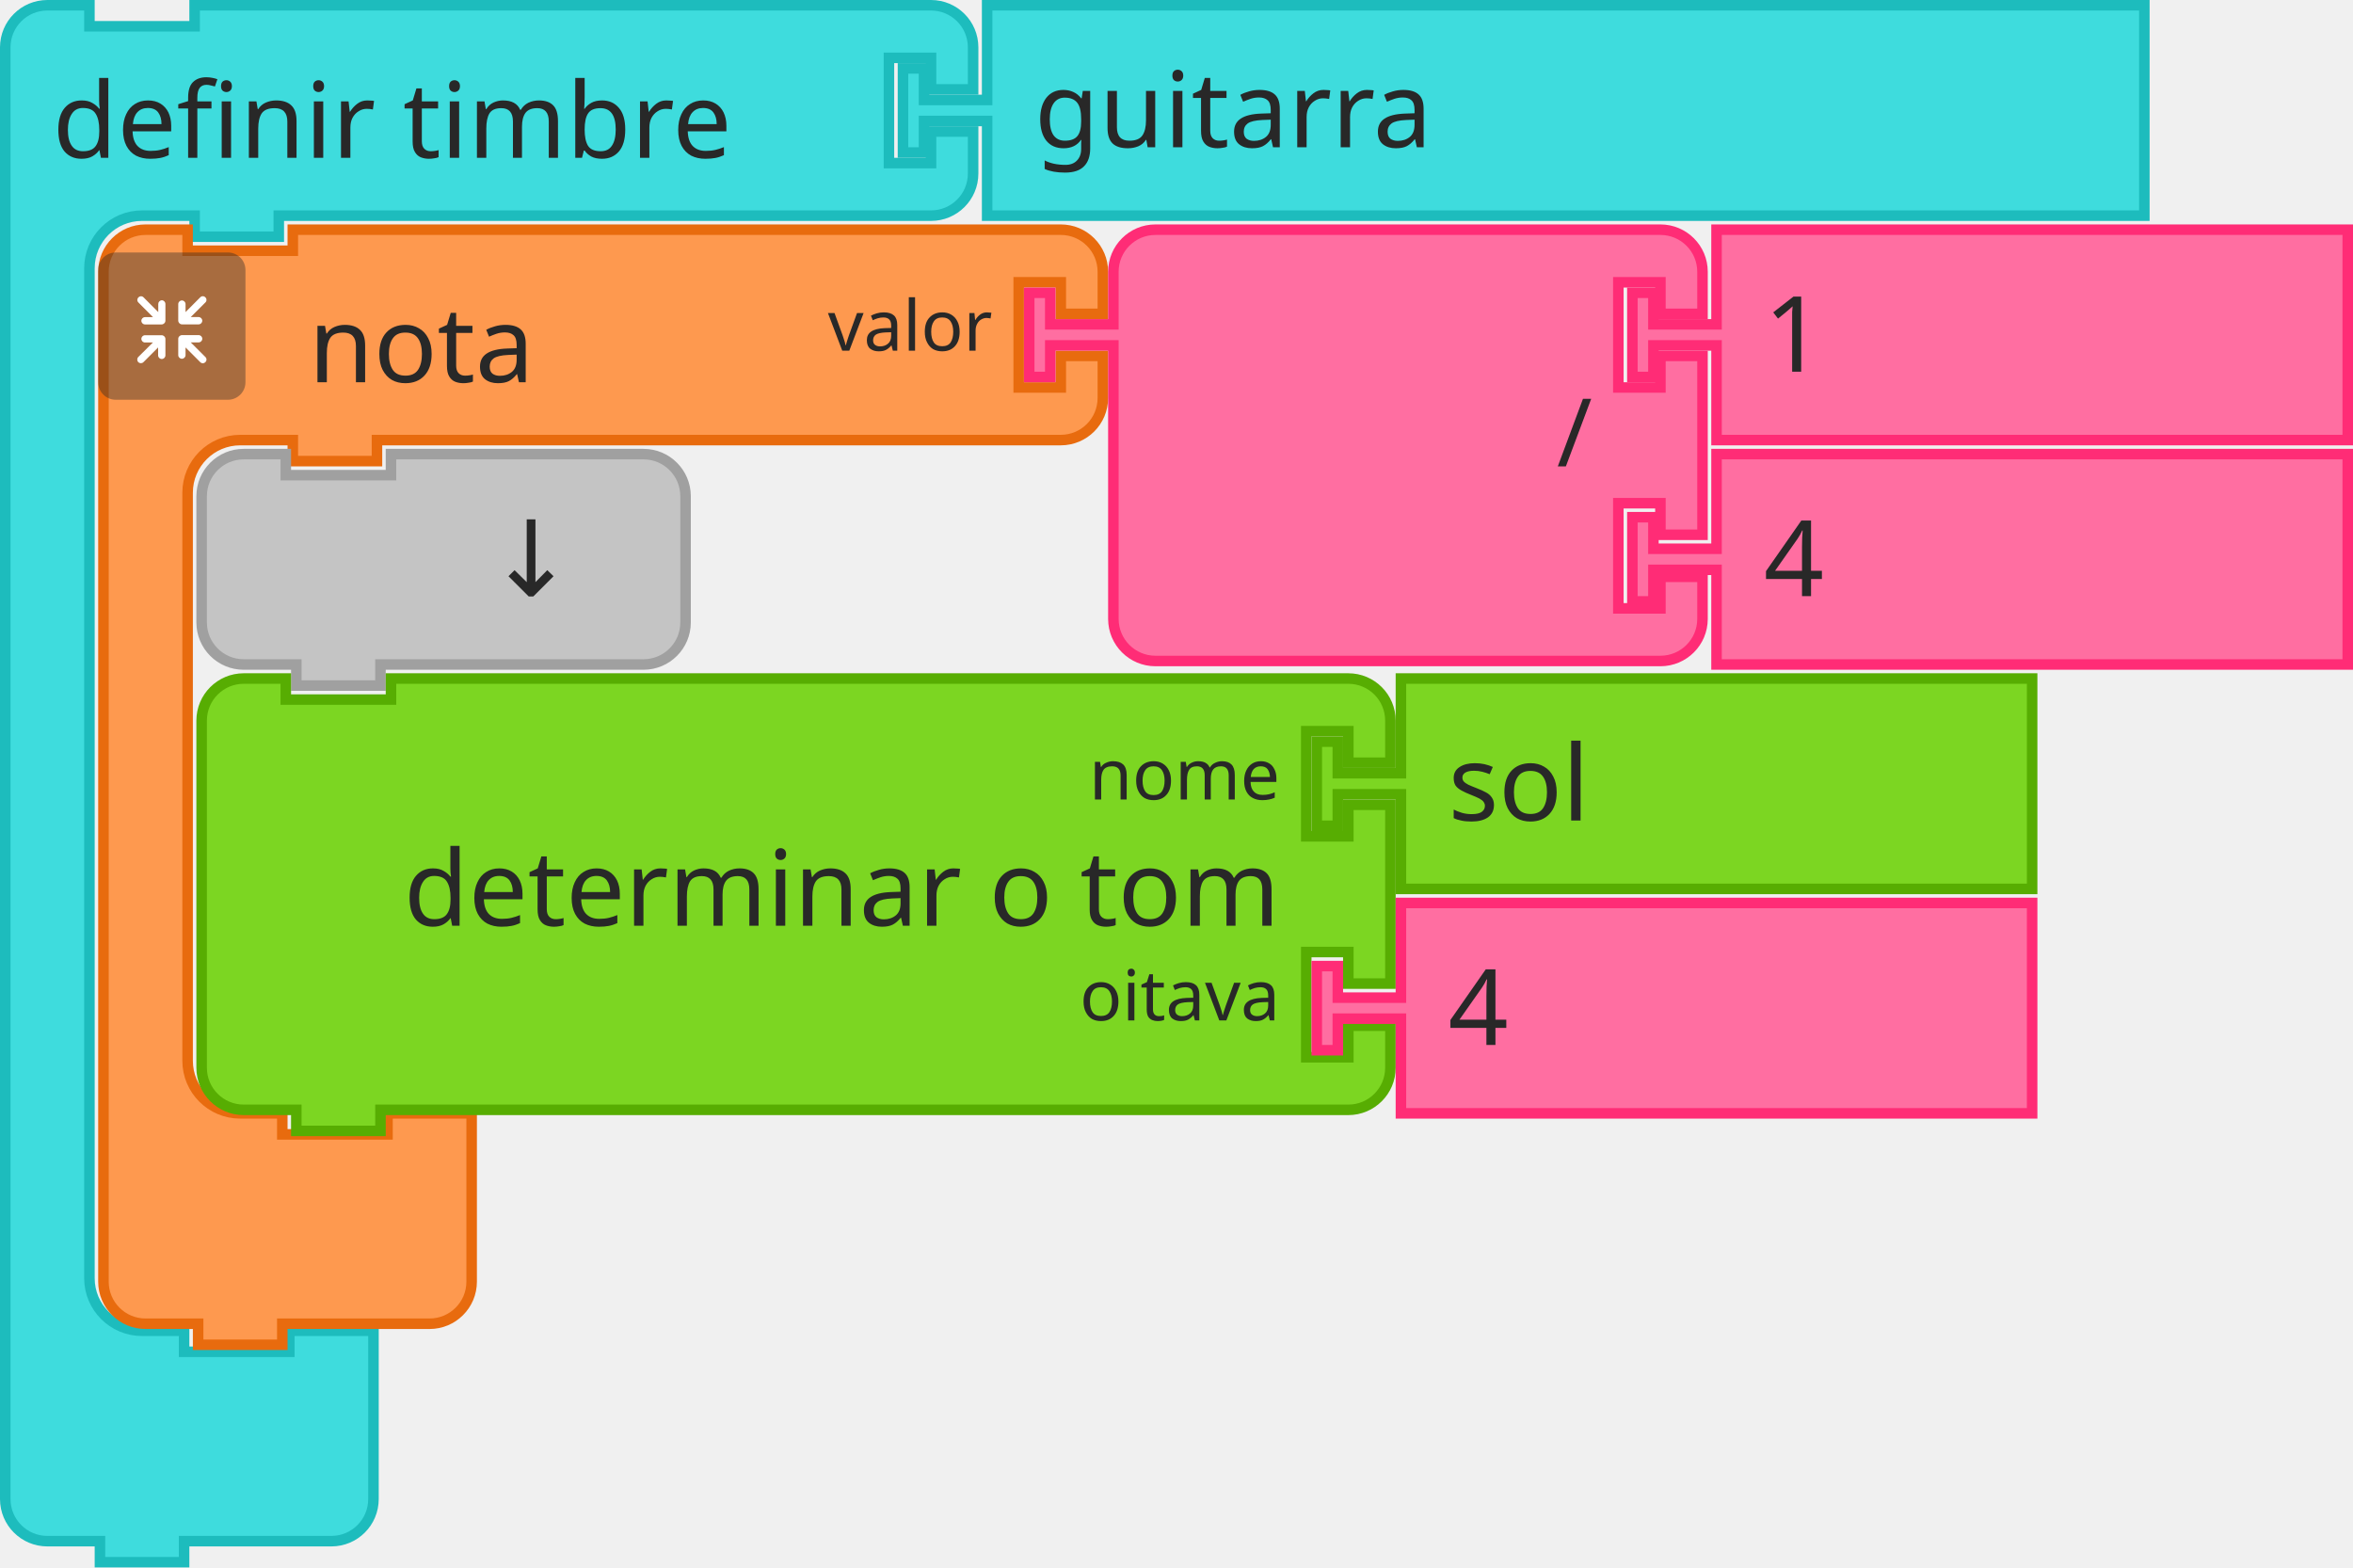
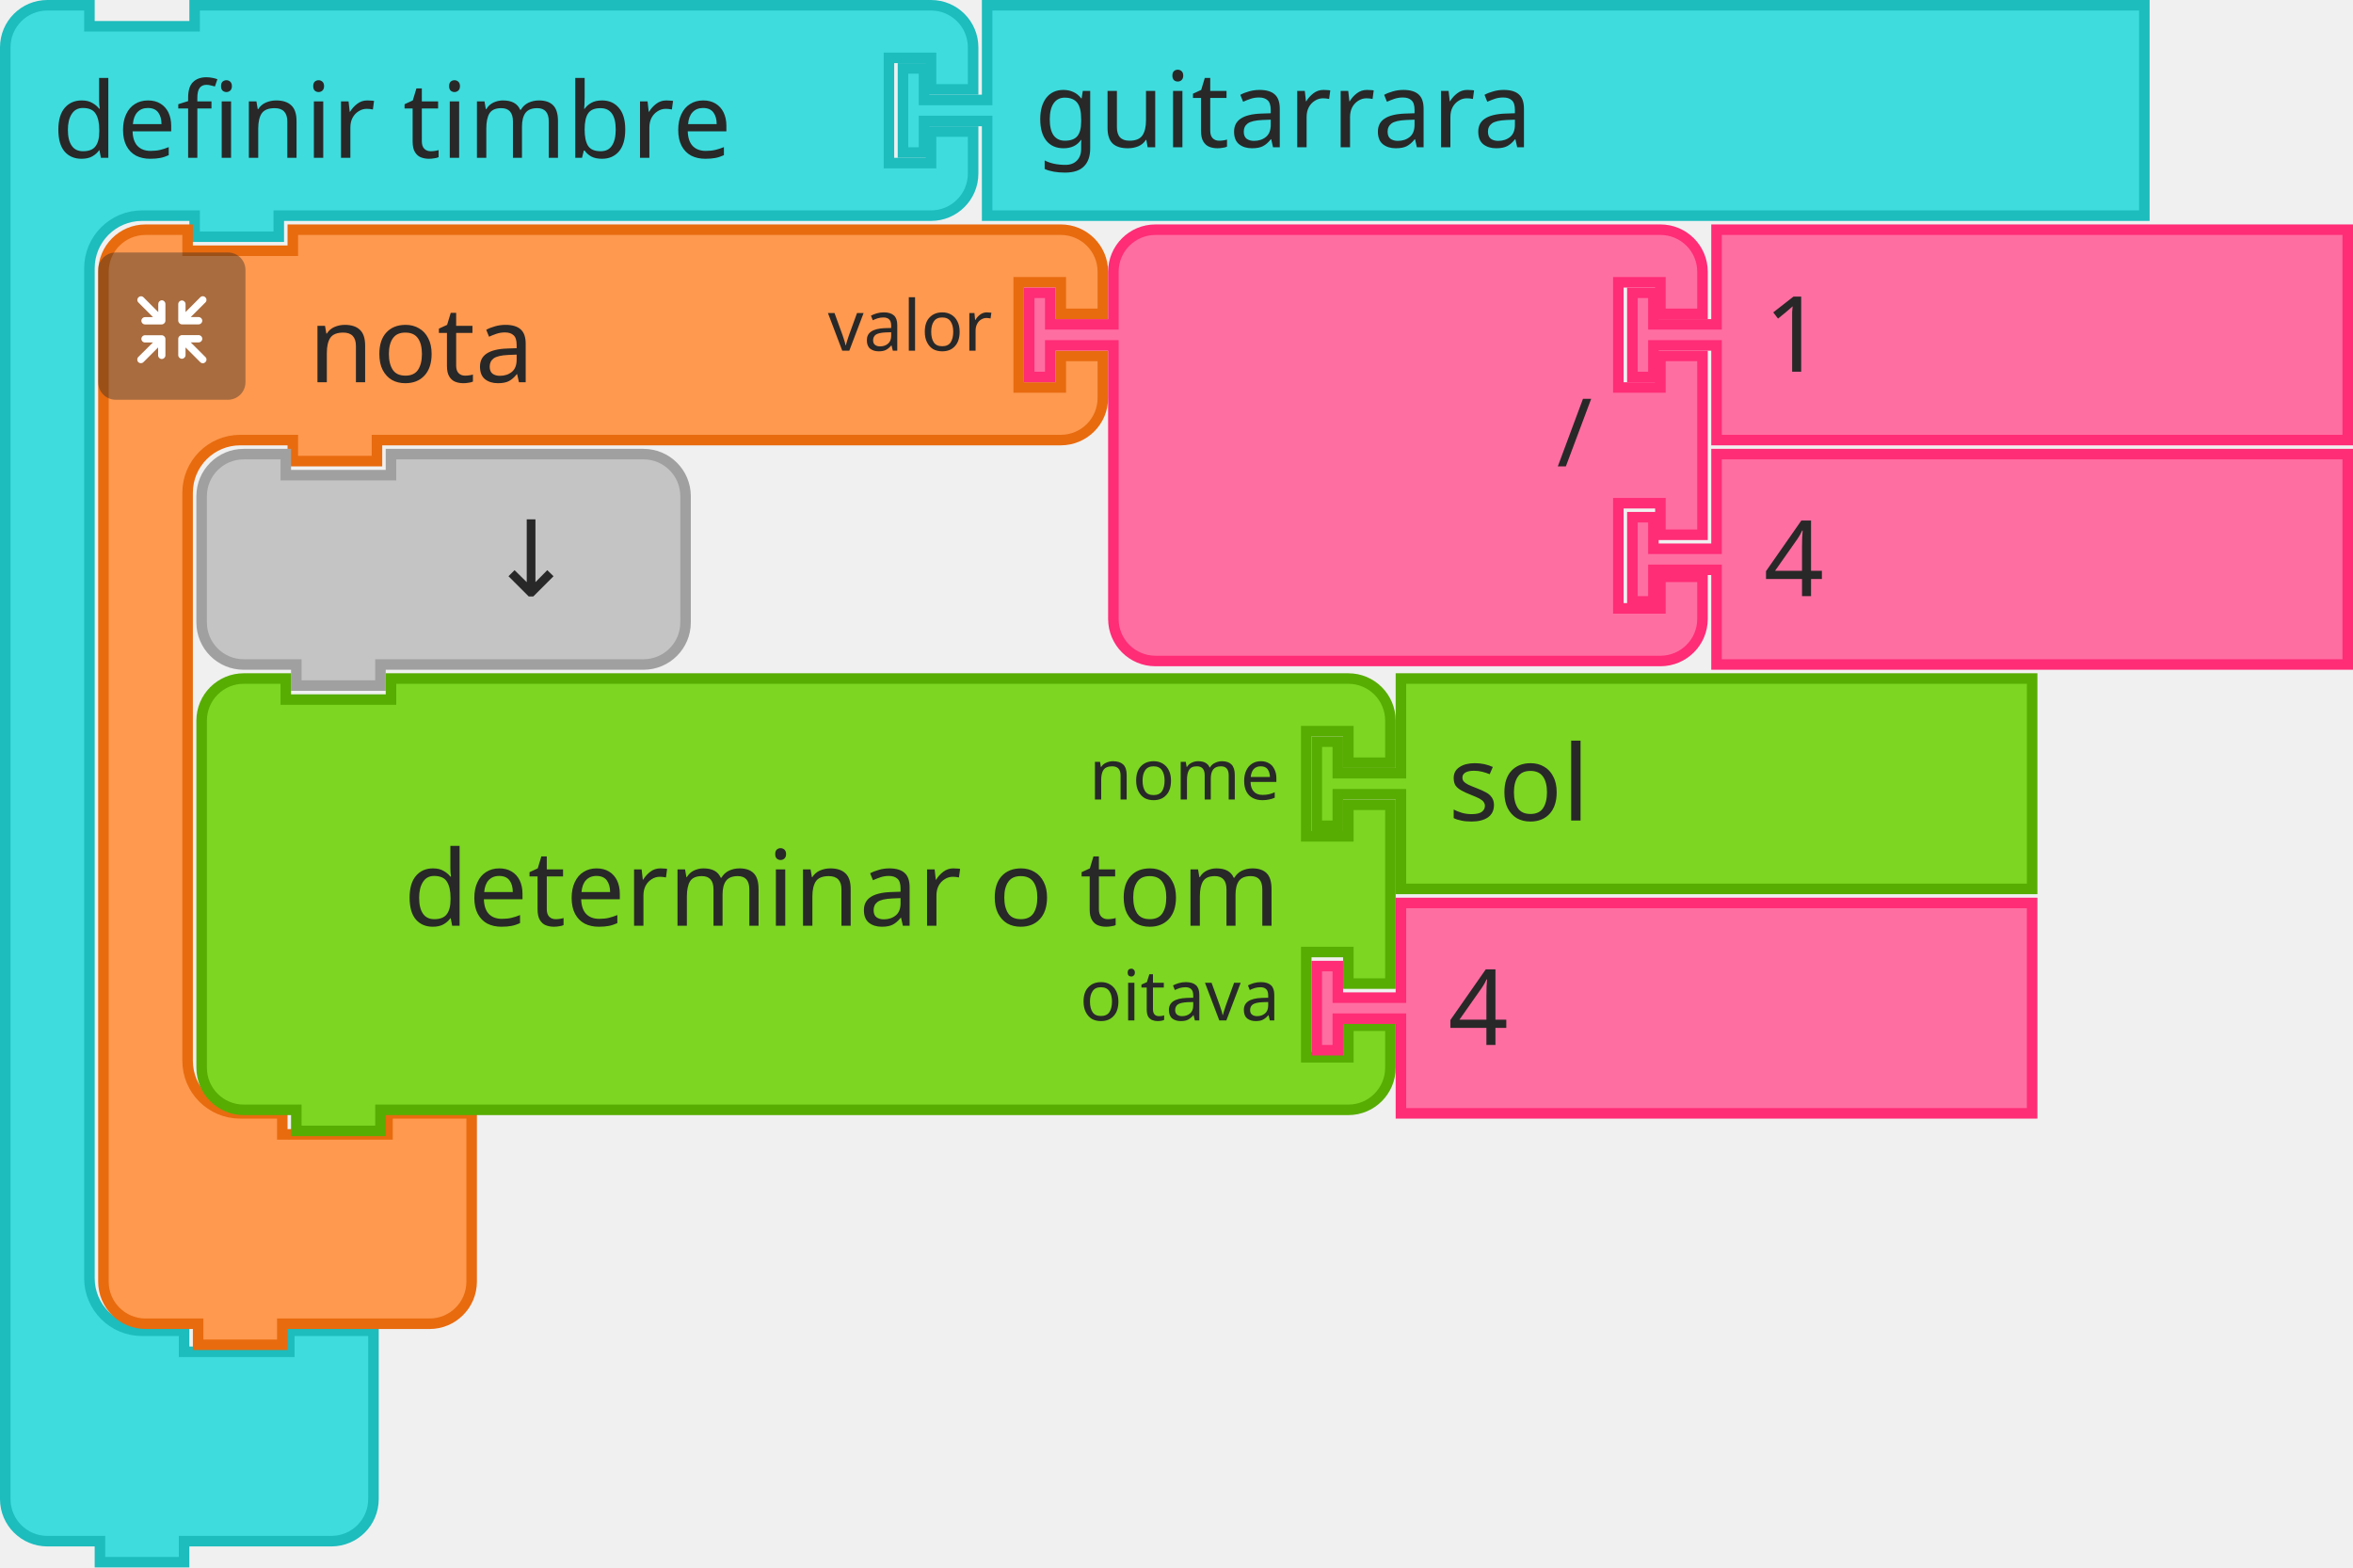
<svg xmlns="http://www.w3.org/2000/svg" id="svg578" version="1.1" height="223.5" width="335.5">
  <defs id="defs582" />
  <g id="g446">
    <g id="g444" transform="scale(1.5)">
      <path id="path434" style="fill:#3edcdd;fill-opacity:1;stroke:#1dbcbd;stroke-width:1;stroke-linecap:round;stroke-opacity:1" d="m 0.5,8.5 v -4 a 4,4 90 0 1 4,-4 h 4 v 2 h 10 v -2 h 9 57 4 a 4,4 90 0 1 4,4 v 4 h -4 v -3 h -4 v 10 h 4 v -3 h 4 v 4 a 4,4 90 0 1 -4,4 h -4 -57 -1 v 2 h -8 v -2 h -1 -4 a 5,5 90 0 0 -5,5 v 4 4 84 4 a 5,5 90 0 0 5,5 h 4 v 2 h 10 v -2 h 8 v 6 6 4 a 4,4 90 0 1 -4,4 h -4 -9 -1 v 2 h -8 v -2 h -1 -4 a 4,4 90 0 1 -4,-4 v -4 z" />
      <text id="text438" style="font-size:10px;font-family:sans-serif;text-anchor:start;fill:#282828">
        <tspan id="tspan436" y="15" x="5">definir timbre</tspan>
      </text>
      <text id="text442" style="font-size:6.667px;font-family:sans-serif;text-anchor:end;fill:#282828">
        <tspan id="tspan440" y="12" x="82" />
      </text>
    </g>
  </g>
  <g id="g456" transform="translate(128)">
    <g id="g454" transform="scale(1.5)">
      <path id="path448" style="fill:#3edcdd;fill-opacity:1;stroke:#1dbcbd;stroke-width:1;stroke-linecap:round;stroke-opacity:1" d="m 8.5,0.5 h 110 v 20 H 8.5 v -8 -1 h -6 v 3 h -2 v -8 h 2 v 3 h 6 v -1 z" />
      <text id="text452" style="font-size:10px;font-family:sans-serif;text-anchor:start;fill:#282828">
-         <tspan id="tspan450" y="14" x="13">guitarra</tspan>
+         <tspan id="tspan450" y="14" x="13">guitarrara</tspan>
      </text>
    </g>
  </g>
  <g transform="translate(-1074,-161)" id="g490">
    <g id="g470" transform="translate(1088,193)">
      <g id="g468" transform="scale(1.5)">
        <path id="path458" style="fill:#fe994f;fill-opacity:1;stroke:#e86b0e;stroke-width:1;stroke-linecap:round;stroke-opacity:1" d="m 0.5,8.5 v -4 a 4,4 90 0 1 4,-4 h 4 v 2 h 10 v -2 h 9 60 4 a 4,4 90 0 1 4,4 v 4 h -4 v -3 h -4 v 10 h 4 v -3 h 4 v 4 a 4,4 90 0 1 -4,4 h -4 -60 -1 v 2 h -8 v -2 h -1 -4 a 5,5 90 0 0 -5,5 v 4 4 42 4 a 5,5 90 0 0 5,5 h 4 v 2 h 10 v -2 h 8 v 6 6 4 a 4,4 90 0 1 -4,4 h -4 -9 -1 v 2 h -8 v -2 h -1 -4 a 4,4 90 0 1 -4,-4 v -4 z" />
        <text id="text462" style="font-size:10px;font-family:sans-serif;text-anchor:start;fill:#282828">
          <tspan id="tspan460" y="15" x="20">nota</tspan>
        </text>
        <text id="text466" style="font-size:6.667px;font-family:sans-serif;text-anchor:end;fill:#282828">
          <tspan id="tspan464" y="12" x="85">valor</tspan>
        </text>
      </g>
    </g>
    <g id="g488" transform="matrix(0.5,0,0,0.5,1088,197)">
      <g id="g486" style="isolation:isolate">
        <g data-name="レイヤー 2" id="g484">
          <g id="g482">
            <rect y="0" x="0" id="rect472" style="opacity:0.4;mix-blend-mode:multiply;fill:#292929" ry="5" rx="5" height="42" width="42" />
            <path id="path474" style="fill:#ffffff" d="m 30.56,29.8 -4.17,-4.16 h 2.26 a 1.035,1.035 0 1 0 0,-2.07 h -4.71 a 1.08,1.08 0 0 0 -1.11,1 v 0 c 0,0 0,0 0,0.06 v 4.64 0 a 1.04,1.04 0 1 0 2.08,0 v -2.19 l 4.19,4.19 a 1,1 0 0 0 1.46,0 1,1 0 0 0 0,-1.47 z" />
            <path id="path476" style="fill:#ffffff" d="m 19.17,24.6 a 1.08,1.08 0 0 0 -1.11,-1 h -4.71 a 1.035,1.035 0 1 0 0,2.07 h 2.25 l -4.16,4.13 a 1.039,1.039 0 0 0 1.47,1.47 l 4.18,-4.19 v 2.26 a 1.04,1.04 0 1 0 2.08,0 V 24.7 c 0,0 0,0 0,-0.06 a 0.08,0.08 0 0 1 0,-0.04 z" />
            <path id="path478" style="fill:#ffffff" d="m 23.94,20.5 h 4.7 a 1.04,1.04 0 1 0 0,-2.08 h -2.25 l 4.17,-4.16 a 1,1 0 0 0 0,-1.47 1,1 0 0 0 -1.46,0 L 24.91,17 v -2.28 a 1.04,1.04 0 1 0 -2.08,0 v 4.64 a 0.43,0.43 0 0 0 0,0.05 v 0.05 a 1.09,1.09 0 0 0 1.11,1.04 z" />
            <path id="path480" style="fill:#ffffff" d="m 18.13,13.62 a 1.08,1.08 0 0 0 -1,1.09 V 17 l -4.18,-4.19 a 1,1 0 0 0 -1.47,0 1,1 0 0 0 0,1.46 l 4.16,4.17 h -2.29 a 1.04,1.04 0 1 0 0,2.08 h 4.71 a 1.09,1.09 0 0 0 1.11,-1 c 0,0 0,0 0,-0.06 v -4.75 a 1.07,1.07 0 0 0 -1.04,-1.09 z" />
          </g>
        </g>
      </g>
    </g>
  </g>
  <g id="g508" transform="translate(146,32)">
    <g id="g506" transform="scale(1.5)">
      <path id="path492" style="fill:#ff6ea1;fill-opacity:1;stroke:#ff2c76;stroke-width:1;stroke-linecap:round;stroke-opacity:1" d="m 8.5,8.5 v -4 a 4,4 90 0 1 4,-4 h 4 10 30 4 a 4,4 90 0 1 4,4 v 4 h -4 v -3 h -4 v 10 h 4 v -3 h 4 v 17 h -4 v -3 h -4 v 10 h 4 v -3 h 4 v 4 a 4,4 90 0 1 -4,4 h -4 -30 -10 -4 a 4,4 90 0 1 -4,-4 v -4 -21 -1 h -6 v 3 h -2 v -8 h 2 v 3 h 6 z" />
      <text id="text496" style="font-size:9px;font-family:sans-serif;text-anchor:end;fill:#282828">
        <tspan id="tspan494" y="23" x="54">/</tspan>
      </text>
      <text id="text500" style="font-size:6px;font-family:sans-serif;text-anchor:end;fill:#282828">
        <tspan id="tspan498" y="12" x="54" />
      </text>
      <text id="text504" style="font-size:6px;font-family:sans-serif;text-anchor:end;fill:#282828">
        <tspan id="tspan502" y="33" x="54" />
      </text>
    </g>
  </g>
  <g id="g518" transform="translate(232,32)">
    <g id="g516" transform="scale(1.5)">
      <path id="path510" style="fill:#ff6ea1;fill-opacity:1;stroke:#ff2c76;stroke-width:1;stroke-linecap:round;stroke-opacity:1" d="m 8.5,0.5 h 60 v 20 h -60 v -8 -1 h -6 v 3 h -2 v -8 h 2 v 3 h 6 v -1 z" />
      <text id="text514" style="font-size:10px;font-family:sans-serif;text-anchor:start;fill:#282828">
        <tspan id="tspan512" y="14" x="13">1</tspan>
      </text>
    </g>
  </g>
  <g id="g528" transform="translate(232,64)">
    <g id="g526" transform="scale(1.5)">
      <path id="path520" style="fill:#ff6ea1;fill-opacity:1;stroke:#ff2c76;stroke-width:1;stroke-linecap:round;stroke-opacity:1" d="m 8.5,0.5 h 60 v 20 h -60 v -8 -1 h -6 v 3 h -2 v -8 h 2 v 3 h 6 v -1 z" />
      <text id="text524" style="font-size:10px;font-family:sans-serif;text-anchor:start;fill:#282828">
        <tspan id="tspan522" y="14" x="13">4</tspan>
      </text>
    </g>
  </g>
  <g id="g538" transform="translate(28,64)">
    <g id="g536" transform="scale(1.5)">
      <path id="path530" style="fill:#c4c4c4;fill-opacity:1;stroke:#a0a0a0;stroke-width:1;stroke-linecap:round;stroke-opacity:1" d="m 0.5,8.5 v -4 a 4,4 90 0 1 4,-4 h 4 v 2 h 10 v -2 h 20 4 a 4,4 90 0 1 4,4 v 4 4 4 a 4,4 90 0 1 -4,4 h -4 -20 -1 v 2 h -8 v -2 h -1 -4 a 4,4 90 0 1 -4,-4 v -4 z" />
      <text id="text534" style="font-size:10px;font-family:sans-serif;text-anchor:end;fill:#282828">
        <tspan id="tspan532" y="14" x="36">↓</tspan>
      </text>
    </g>
  </g>
  <g id="g556" transform="translate(28,96)">
    <g id="g554" transform="scale(1.5)">
      <path id="path540" style="fill:#7cd622;fill-opacity:1;stroke:#57ad02;stroke-width:1;stroke-linecap:round;stroke-opacity:1" d="m 0.5,8.5 v -4 a 4,4 90 0 1 4,-4 h 4 v 2 h 10 v -2 h 87 4 a 4,4 90 0 1 4,4 v 4 h -4 v -3 h -4 v 10 h 4 v -3 h 4 v 17 h -4 v -3 h -4 v 10 h 4 v -3 h 4 v 4 a 4,4 90 0 1 -4,4 h -4 -87 -1 v 2 h -8 v -2 h -1 -4 a 4,4 90 0 1 -4,-4 v -4 -21 z" />
      <text id="text544" style="font-size:10px;font-family:sans-serif;text-anchor:end;fill:#282828">
        <tspan id="tspan542" y="24" x="103">determinar o tom</tspan>
      </text>
      <text id="text548" style="font-size:6.667px;font-family:sans-serif;text-anchor:end;fill:#282828">
        <tspan id="tspan546" y="12" x="103">nome</tspan>
      </text>
      <text id="text552" style="font-size:6.667px;font-family:sans-serif;text-anchor:end;fill:#282828">
        <tspan id="tspan550" y="33" x="103">oitava</tspan>
      </text>
    </g>
  </g>
  <g id="g566" transform="translate(187,96)">
    <g id="g564" transform="scale(1.5)">
      <path id="path558" style="fill:#7cd622;fill-opacity:1;stroke:#57ad02;stroke-width:1;stroke-linecap:round;stroke-opacity:1" d="m 8.5,0.5 h 60 v 20 h -60 v -8 -1 h -6 v 3 h -2 v -8 h 2 v 3 h 6 v -1 z" />
      <text id="text562" style="font-size:10px;font-family:sans-serif;text-anchor:start;fill:#282828">
        <tspan id="tspan560" y="14" x="13">sol</tspan>
      </text>
    </g>
  </g>
  <g id="g576" transform="translate(187,128)">
    <g id="g574" transform="scale(1.5)">
      <path id="path568" style="fill:#ff6ea1;fill-opacity:1;stroke:#ff2c76;stroke-width:1;stroke-linecap:round;stroke-opacity:1" d="m 8.5,0.5 h 60 v 20 h -60 v -8 -1 h -6 v 3 h -2 v -8 h 2 v 3 h 6 v -1 z" />
      <text id="text572" style="font-size:10px;font-family:sans-serif;text-anchor:start;fill:#282828">
        <tspan id="tspan570" y="14" x="13">4</tspan>
      </text>
    </g>
  </g>
</svg>
